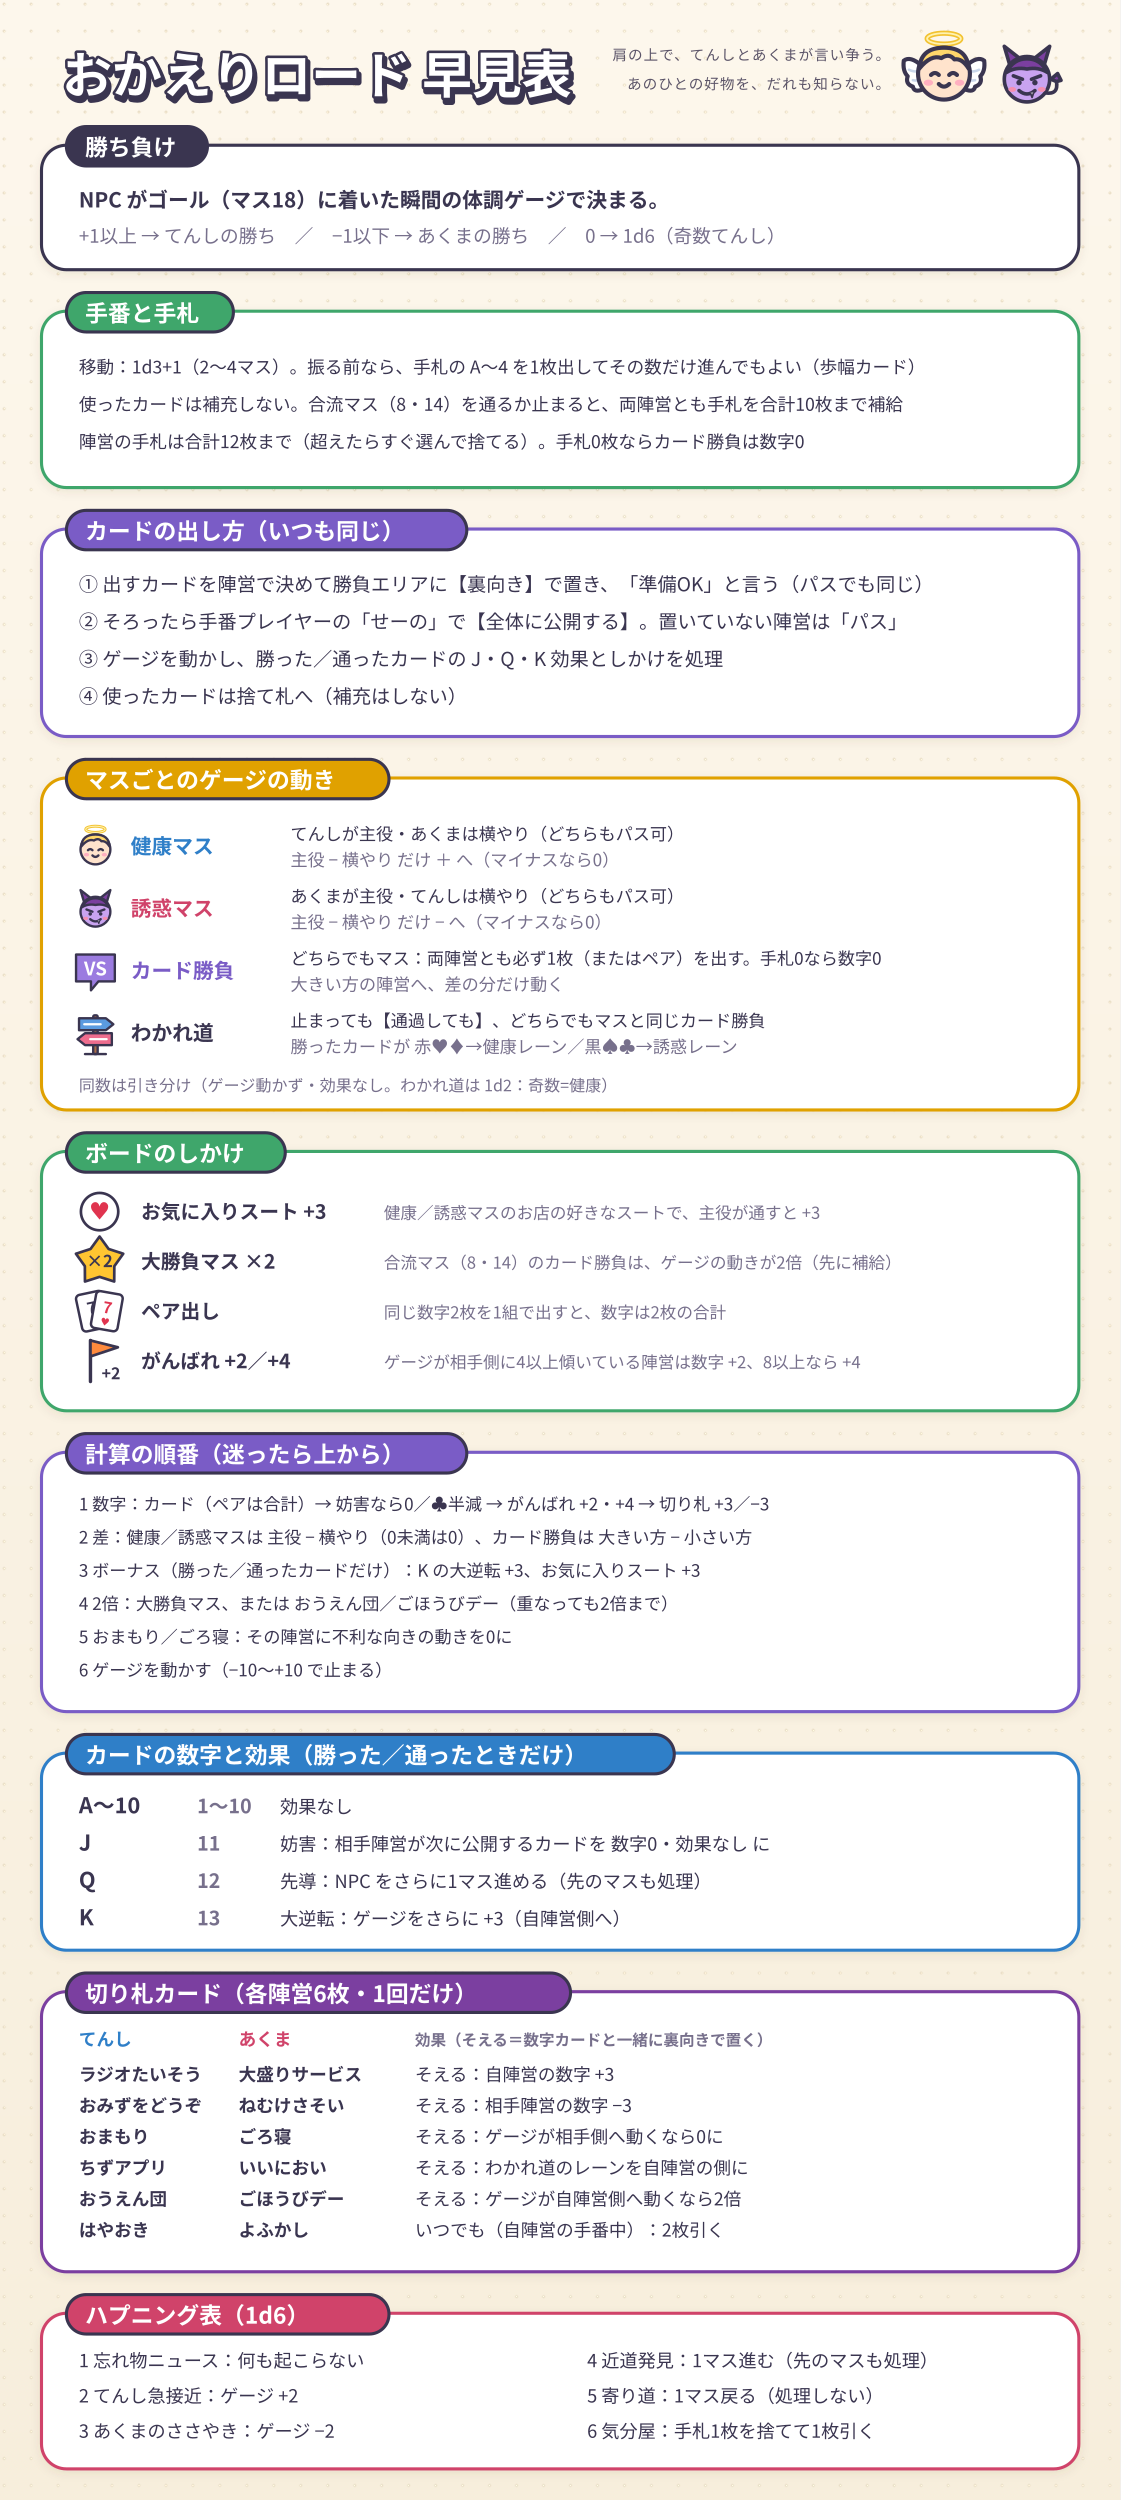
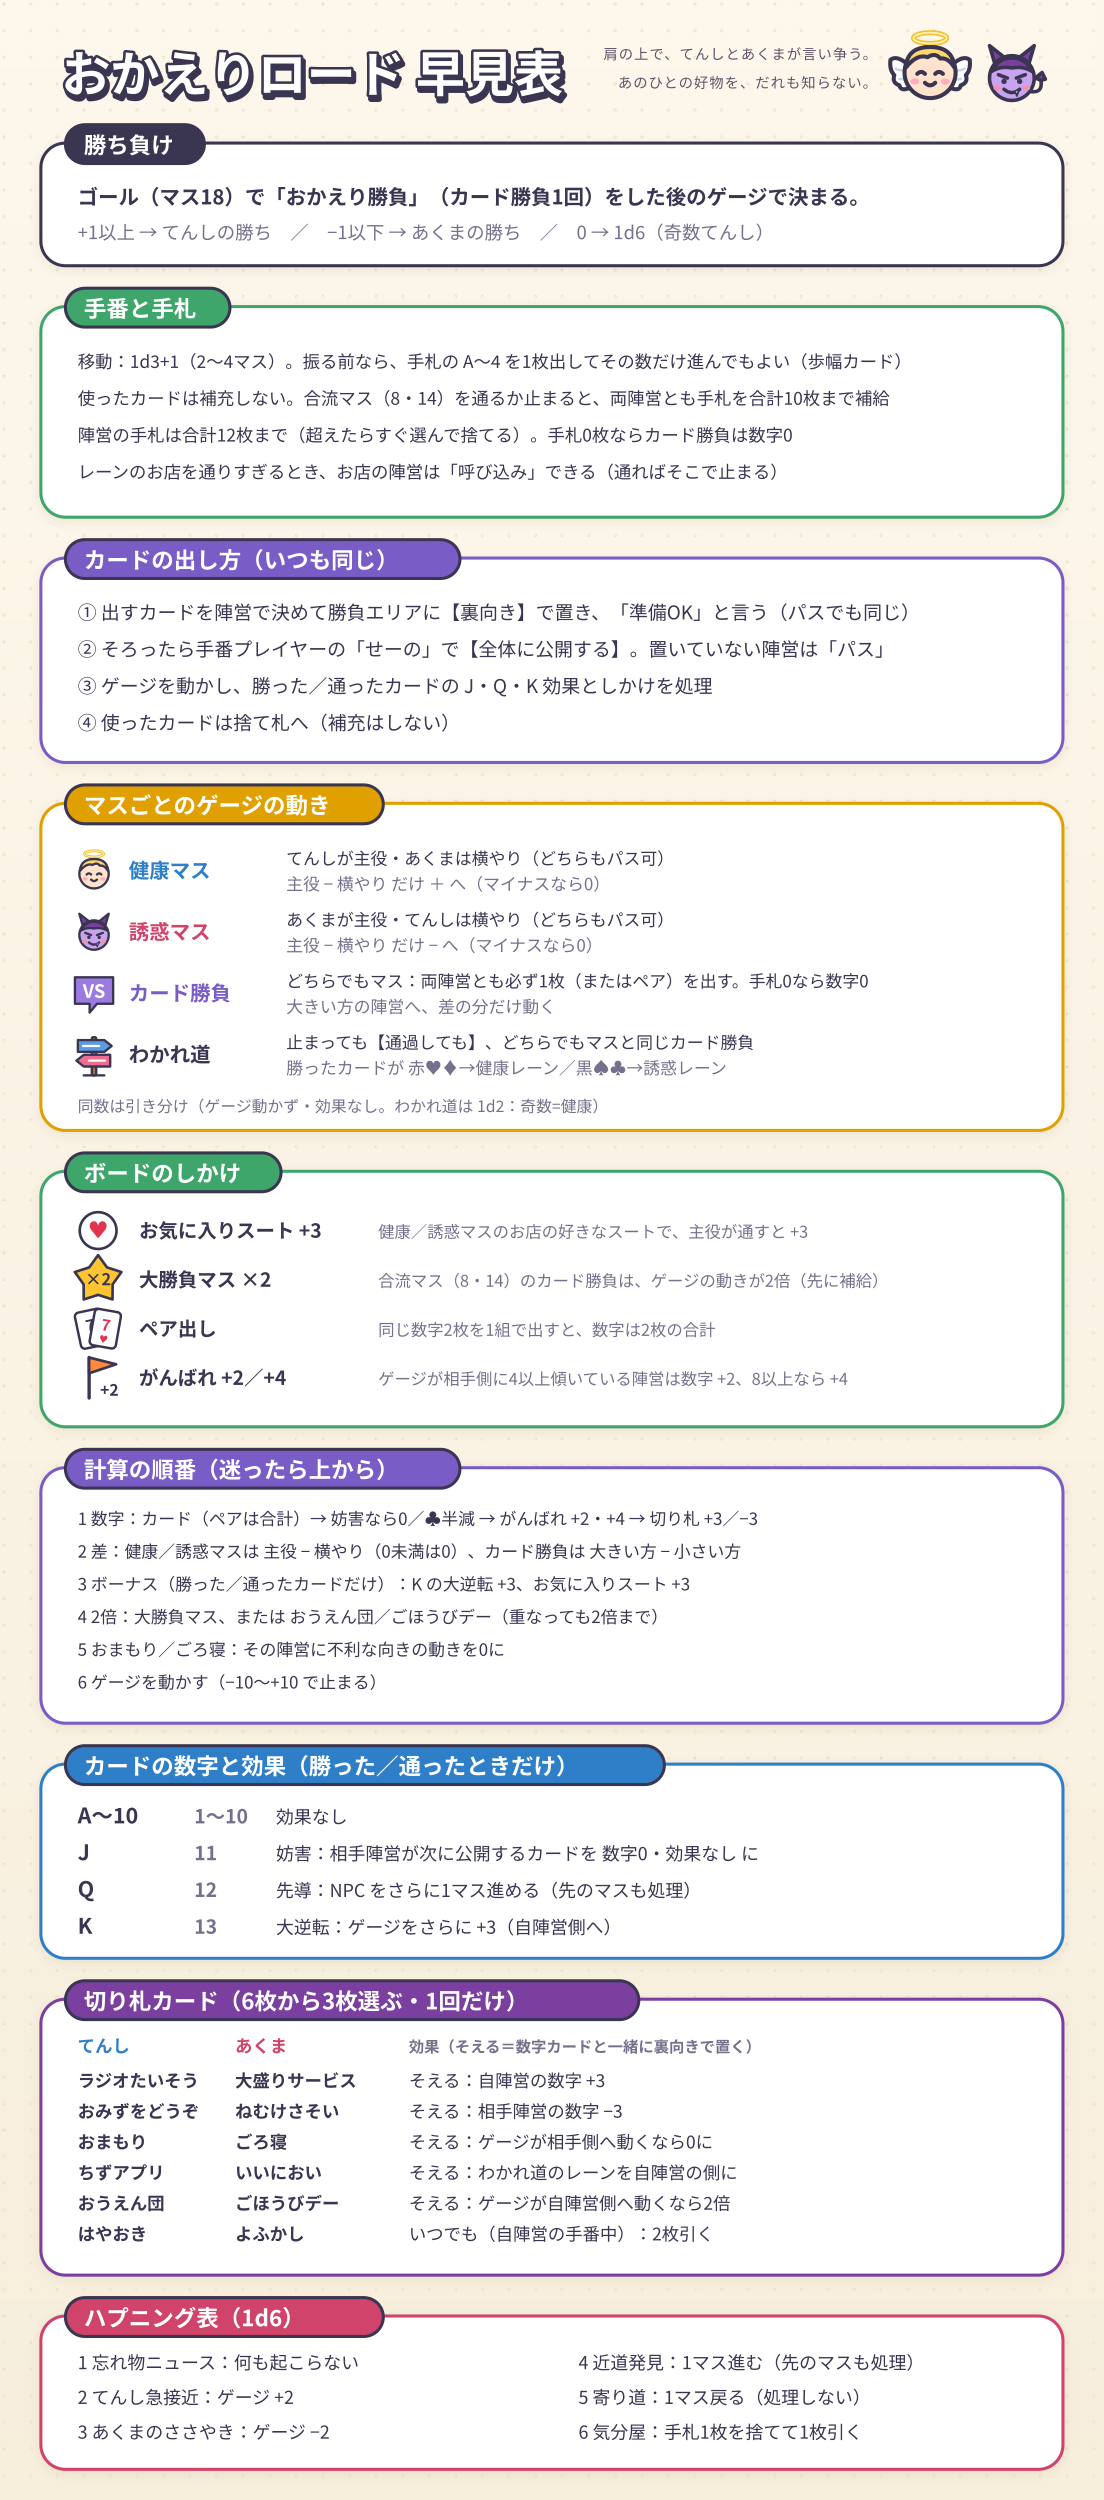
- <svg xmlns="http://www.w3.org/2000/svg" width="1080" height="2410" viewBox="0 0 1080 2410" font-family="'Noto Sans CJK JP','Hiragino Sans','Yu Gothic','Meiryo',sans-serif">
+ <svg xmlns="http://www.w3.org/2000/svg" width="1080" height="2446" viewBox="0 0 1080 2446" font-family="'Noto Sans CJK JP','Hiragino Sans','Yu Gothic','Meiryo',sans-serif">
  <defs>
    <filter id="shadow" x="-20%" y="-20%" width="140%" height="150%">
      <feDropShadow dx="0" dy="5" stdDeviation="3" flood-color="#5A4A2A" flood-opacity="0.22" />
    </filter>
    <filter id="soft" x="-20%" y="-20%" width="140%" height="140%">
      <feDropShadow dx="0" dy="3" stdDeviation="5" flood-color="#5A4A2A" flood-opacity="0.12" />
    </filter>
    <pattern id="dots" width="26" height="26" patternUnits="userSpaceOnUse">
      <circle cx="4" cy="4" r="1.5" fill="#EADFC8" />
    </pattern>
    <pattern id="stripeA" width="12" height="12" patternUnits="userSpaceOnUse" patternTransform="rotate(45)">
      <rect width="6" height="12" fill="#FFFFFF" opacity="0.35" />
    </pattern>
    <pattern id="cardback" width="14" height="14" patternUnits="userSpaceOnUse" patternTransform="rotate(45)">
      <rect width="14" height="14" fill="#EFE7F8" />
      <rect width="7" height="7" fill="#E3D8F2" />
    </pattern>
    <linearGradient id="sky" x1="0" y1="0" x2="0" y2="1">
      <stop offset="0" stop-color="#FDF7EC" />
      <stop offset="1" stop-color="#F7EEDC" />
    </linearGradient>
  </defs>
-   <rect width="1080" height="2410" fill="url(#sky)" />
-   <rect width="1080" height="2410" fill="url(#dots)" />
+   <rect width="1080" height="2446" fill="url(#sky)" />
+   <rect width="1080" height="2446" fill="url(#dots)" />
  <text x="62" y="94" font-size="48" font-weight="900" text-anchor="start" fill="#3A3550" stroke="#3A3550" stroke-width="6" stroke-linejoin="round" paint-order="stroke">おかえりロード 早見表</text>
  <text x="60" y="90" font-size="48" font-weight="900" text-anchor="start" fill="#FFFFFF" stroke="#3A3550" stroke-width="5" stroke-linejoin="round" paint-order="stroke">おかえりロード 早見表</text>
  <g transform="translate(870.0,26.0) scale(1.25)">
    <path d="M15 30 Q6 22 1 26 Q0 34 4 38 Q2 44 8 46 Q9 51 16 48 Z" fill="#FFFFFF" stroke="#3A3550" stroke-width="3.2" stroke-linejoin="round" stroke-linecap="round" />
    <path d="M5 33 Q9 35 13 34 M8 41 Q12 42 15 40" fill="none" stroke="#C9D6EA" stroke-width="2" stroke-linecap="round" />
    <path d="M49 30 Q58 22 63 26 Q64 34 60 38 Q62 44 56 46 Q55 51 48 48 Z" fill="#FFFFFF" stroke="#3A3550" stroke-width="3.2" stroke-linejoin="round" stroke-linecap="round" />
    <path d="M59 33 Q55 35 51 34 M56 41 Q52 42 49 40" fill="none" stroke="#C9D6EA" stroke-width="2" stroke-linecap="round" />
    <ellipse cx="32" cy="9" rx="13" ry="4.2" fill="none" stroke="#F2C230" stroke-width="4" />
    <ellipse cx="32" cy="9" rx="13" ry="4.2" fill="none" stroke="#FFF2B0" stroke-width="1.4" />
    <circle cx="32" cy="36" r="20" fill="#FFE3CC" stroke="#3A3550" stroke-width="3.2" stroke-linejoin="round" stroke-linecap="round" />
    <path d="M13 32 Q14 16 32 16 Q50 16 51 32 Q46 24 40 25 Q36 20 30 24 Q22 21 13 32 Z" fill="#FFD66B" stroke="#3A3550" stroke-width="3.2" stroke-linejoin="round" stroke-linecap="round" />
    <path d="M22 37 Q25 34 28 37 M36 37 Q39 34 42 37" fill="none" stroke="#3A3550" stroke-width="3.2" stroke-linejoin="round" stroke-linecap="round" />
    <ellipse cx="20" cy="43" rx="3.6" ry="2.4" fill="#FFAFC0" />
    <ellipse cx="44" cy="43" rx="3.6" ry="2.4" fill="#FFAFC0" />
    <path d="M28 44 Q32 48 36 44" fill="none" stroke="#3A3550" stroke-width="3.2" stroke-linejoin="round" stroke-linecap="round" />
  </g>
  <g transform="translate(955.0,37.0) scale(1.0938)">
    <path d="M48 48 Q60 50 58 38" fill="none" stroke="#3A3550" stroke-width="3.2" stroke-linejoin="round" stroke-linecap="round" />
    <path d="M58 38 L53 36 L59 31 L62 37 Z" fill="#7B3FA0" stroke="#3A3550" stroke-width="3.2" stroke-linejoin="round" stroke-linecap="round" />
    <path d="M17 24 L12 7 L26 18 Z" fill="#7B3FA0" stroke="#3A3550" stroke-width="3.2" stroke-linejoin="round" stroke-linecap="round" />
    <path d="M47 24 L52 7 L38 18 Z" fill="#7B3FA0" stroke="#3A3550" stroke-width="3.2" stroke-linejoin="round" stroke-linecap="round" />
    <circle cx="32" cy="36" r="20" fill="#C9A3F0" stroke="#3A3550" stroke-width="3.2" stroke-linejoin="round" stroke-linecap="round" />
    <path d="M14 30 Q20 18 32 18 Q44 18 50 30 Q42 25 32 27 Q22 25 14 30 Z" fill="#7B3FA0" stroke="#3A3550" stroke-width="3.2" stroke-linejoin="round" stroke-linecap="round" />
    <path d="M20 33 L28 36 M44 33 L36 36" stroke="#3A3550" stroke-width="3.2" stroke-linejoin="round" stroke-linecap="round" fill="none" />
    <circle cx="25" cy="39" r="2.4" fill="#3A3550" />
    <circle cx="39" cy="39" r="2.4" fill="#3A3550" />
    <ellipse cx="19" cy="45" rx="3.4" ry="2.2" fill="#F48FB1" />
    <ellipse cx="45" cy="45" rx="3.4" ry="2.2" fill="#F48FB1" />
    <path d="M25 46 Q32 52 39 46" fill="none" stroke="#3A3550" stroke-width="3.2" stroke-linejoin="round" stroke-linecap="round" />
    <path d="M35 48 L36.5 52 L38 47.5" fill="#FFFFFF" stroke="#3A3550" stroke-width="1.6" stroke-linejoin="round" />
  </g>
  <text x="858.0" y="58.0" font-size="14" font-weight="500" fill="#5B5468" text-anchor="end" letter-spacing="1">肩の上で、てんしとあくまが言い争う。</text>
  <text x="858.0" y="86.0" font-size="14" font-weight="500" fill="#5B5468" text-anchor="end" letter-spacing="1">あのひとの好物を、だれも知らない。</text>
  <g filter="url(#soft)">
    <rect x="40" y="140" width="1000" height="120" rx="24" fill="#FFFFFF" />
  </g>
  <rect x="40" y="140" width="1000" height="120" rx="24" fill="none" stroke="#3A3550" stroke-width="3" />
  <rect x="64" y="122" width="136" height="38" rx="19" fill="#3A3550" stroke="#3A3550" stroke-width="3" />
  <text x="82.0" y="150.0" font-size="22" font-weight="900" fill="#FFFFFF" text-anchor="start">勝ち負け</text>
-   <text x="76.0" y="200.0" font-size="20" font-weight="bold" fill="#3A3550" text-anchor="start">NPC がゴール（マス18）に着いた瞬間の体調ゲージで決まる。</text>
+   <text x="76.0" y="200.0" font-size="20" font-weight="bold" fill="#3A3550" text-anchor="start">ゴール（マス18）で「おかえり勝負」（カード勝負1回）をした後のゲージで決まる。</text>
  <text x="76.0" y="234.0" font-size="18" font-weight="normal" fill="#77708C" text-anchor="start">+1以上 → てんしの勝ち　／　−1以下 → あくまの勝ち　／　0 → 1d6（奇数てんし）</text>
  <g filter="url(#soft)">
-     <rect x="40" y="300" width="1000" height="170" rx="24" fill="#FFFFFF" />
-   </g>
-   <rect x="40" y="300" width="1000" height="170" rx="24" fill="none" stroke="#3FA66B" stroke-width="3" />
+     <rect x="40" y="300" width="1000" height="206" rx="24" fill="#FFFFFF" />
+   </g>
+   <rect x="40" y="300" width="1000" height="206" rx="24" fill="none" stroke="#3FA66B" stroke-width="3" />
  <rect x="64" y="282" width="161" height="38" rx="19" fill="#3FA66B" stroke="#3A3550" stroke-width="3" />
  <text x="82.0" y="310.0" font-size="22" font-weight="900" fill="#FFFFFF" text-anchor="start">手番と手札</text>
  <text x="76.0" y="360.0" font-size="17" font-weight="normal" fill="#3A3550" text-anchor="start">移動：1d3+1（2〜4マス）。振る前なら、手札の A〜4 を1枚出してその数だけ進んでもよい（歩幅カード）</text>
  <text x="76.0" y="396.0" font-size="17" font-weight="normal" fill="#3A3550" text-anchor="start">使ったカードは補充しない。合流マス（8・14）を通るか止まると、両陣営とも手札を合計10枚まで補給</text>
  <text x="76.0" y="432.0" font-size="17" font-weight="normal" fill="#3A3550" text-anchor="start">陣営の手札は合計12枚まで（超えたらすぐ選んで捨てる）。手札0枚ならカード勝負は数字0</text>
-   <g filter="url(#soft)">
-     <rect x="40" y="510" width="1000" height="200" rx="24" fill="#FFFFFF" />
-   </g>
-   <rect x="40" y="510" width="1000" height="200" rx="24" fill="none" stroke="#7A5CC6" stroke-width="3" />
-   <rect x="64" y="492" width="386" height="38" rx="19" fill="#7A5CC6" stroke="#3A3550" stroke-width="3" />
-   <text x="82.0" y="520.0" font-size="22" font-weight="900" fill="#FFFFFF" text-anchor="start">カードの出し方（いつも同じ）</text>
-   <text x="76.0" y="570.0" font-size="18.5" font-weight="normal" fill="#3A3550" text-anchor="start">① 出すカードを陣営で決めて勝負エリアに【裏向き】で置き、「準備OK」と言う（パスでも同じ）</text>
-   <text x="76.0" y="606.0" font-size="18.5" font-weight="normal" fill="#3A3550" text-anchor="start">② そろったら手番プレイヤーの「せーの」で【全体に公開する】。置いていない陣営は「パス」</text>
-   <text x="76.0" y="642.0" font-size="18.5" font-weight="normal" fill="#3A3550" text-anchor="start">③ ゲージを動かし、勝った／通ったカードの J・Q・K 効果としかけを処理</text>
-   <text x="76.0" y="678.0" font-size="18.5" font-weight="normal" fill="#3A3550" text-anchor="start">④ 使ったカードは捨て札へ（補充はしない）</text>
-   <g filter="url(#soft)">
-     <rect x="40" y="750" width="1000" height="320" rx="24" fill="#FFFFFF" />
-   </g>
-   <rect x="40" y="750" width="1000" height="320" rx="24" fill="none" stroke="#E0A100" stroke-width="3" />
-   <rect x="64" y="732" width="311" height="38" rx="19" fill="#E0A100" stroke="#3A3550" stroke-width="3" />
-   <text x="82.0" y="760.0" font-size="22" font-weight="900" fill="#FFFFFF" text-anchor="start">マスごとのゲージの動き</text>
-   <g transform="translate(69.0,793.0) scale(0.7188)">
+   <text x="76.0" y="468.0" font-size="17" font-weight="normal" fill="#3A3550" text-anchor="start">レーンのお店を通りすぎるとき、お店の陣営は「呼び込み」できる（通ればそこで止まる）</text>
+   <g filter="url(#soft)">
+     <rect x="40" y="546" width="1000" height="200" rx="24" fill="#FFFFFF" />
+   </g>
+   <rect x="40" y="546" width="1000" height="200" rx="24" fill="none" stroke="#7A5CC6" stroke-width="3" />
+   <rect x="64" y="528" width="386" height="38" rx="19" fill="#7A5CC6" stroke="#3A3550" stroke-width="3" />
+   <text x="82.0" y="556.0" font-size="22" font-weight="900" fill="#FFFFFF" text-anchor="start">カードの出し方（いつも同じ）</text>
+   <text x="76.0" y="606.0" font-size="18.5" font-weight="normal" fill="#3A3550" text-anchor="start">① 出すカードを陣営で決めて勝負エリアに【裏向き】で置き、「準備OK」と言う（パスでも同じ）</text>
+   <text x="76.0" y="642.0" font-size="18.5" font-weight="normal" fill="#3A3550" text-anchor="start">② そろったら手番プレイヤーの「せーの」で【全体に公開する】。置いていない陣営は「パス」</text>
+   <text x="76.0" y="678.0" font-size="18.5" font-weight="normal" fill="#3A3550" text-anchor="start">③ ゲージを動かし、勝った／通ったカードの J・Q・K 効果としかけを処理</text>
+   <text x="76.0" y="714.0" font-size="18.5" font-weight="normal" fill="#3A3550" text-anchor="start">④ 使ったカードは捨て札へ（補充はしない）</text>
+   <g filter="url(#soft)">
+     <rect x="40" y="786" width="1000" height="320" rx="24" fill="#FFFFFF" />
+   </g>
+   <rect x="40" y="786" width="1000" height="320" rx="24" fill="none" stroke="#E0A100" stroke-width="3" />
+   <rect x="64" y="768" width="311" height="38" rx="19" fill="#E0A100" stroke="#3A3550" stroke-width="3" />
+   <text x="82.0" y="796.0" font-size="22" font-weight="900" fill="#FFFFFF" text-anchor="start">マスごとのゲージの動き</text>
+   <g transform="translate(69.0,829.0) scale(0.7188)">
    <ellipse cx="32" cy="9" rx="13" ry="4.2" fill="none" stroke="#F2C230" stroke-width="4" />
    <ellipse cx="32" cy="9" rx="13" ry="4.2" fill="none" stroke="#FFF2B0" stroke-width="1.4" />
    <circle cx="32" cy="36" r="20" fill="#FFE3CC" stroke="#3A3550" stroke-width="3.2" stroke-linejoin="round" stroke-linecap="round" />
    <path d="M13 32 Q14 16 32 16 Q50 16 51 32 Q46 24 40 25 Q36 20 30 24 Q22 21 13 32 Z" fill="#FFD66B" stroke="#3A3550" stroke-width="3.2" stroke-linejoin="round" stroke-linecap="round" />
    <path d="M22 37 Q25 34 28 37 M36 37 Q39 34 42 37" fill="none" stroke="#3A3550" stroke-width="3.2" stroke-linejoin="round" stroke-linecap="round" />
    <ellipse cx="20" cy="43" rx="3.6" ry="2.4" fill="#FFAFC0" />
    <ellipse cx="44" cy="43" rx="3.6" ry="2.4" fill="#FFAFC0" />
    <path d="M28 44 Q32 48 36 44" fill="none" stroke="#3A3550" stroke-width="3.2" stroke-linejoin="round" stroke-linecap="round" />
  </g>
-   <text x="126.0" y="823.0" font-size="20" font-weight="900" fill="#2F7FC8" text-anchor="start">健康マス</text>
-   <text x="280.0" y="810.0" font-size="16.5" font-weight="normal" fill="#3A3550" text-anchor="start">てんしが主役・あくまは横やり（どちらもパス可）</text>
-   <text x="280.0" y="835.0" font-size="16.5" font-weight="normal" fill="#77708C" text-anchor="start">主役 − 横やり だけ ＋ へ（マイナスなら0）</text>
-   <g transform="translate(69.0,853.0) scale(0.7188)">
+   <text x="126.0" y="859.0" font-size="20" font-weight="900" fill="#2F7FC8" text-anchor="start">健康マス</text>
+   <text x="280.0" y="846.0" font-size="16.5" font-weight="normal" fill="#3A3550" text-anchor="start">てんしが主役・あくまは横やり（どちらもパス可）</text>
+   <text x="280.0" y="871.0" font-size="16.5" font-weight="normal" fill="#77708C" text-anchor="start">主役 − 横やり だけ ＋ へ（マイナスなら0）</text>
+   <g transform="translate(69.0,889.0) scale(0.7188)">
    <path d="M17 24 L12 7 L26 18 Z" fill="#7B3FA0" stroke="#3A3550" stroke-width="3.2" stroke-linejoin="round" stroke-linecap="round" />
    <path d="M47 24 L52 7 L38 18 Z" fill="#7B3FA0" stroke="#3A3550" stroke-width="3.2" stroke-linejoin="round" stroke-linecap="round" />
    <circle cx="32" cy="36" r="20" fill="#C9A3F0" stroke="#3A3550" stroke-width="3.2" stroke-linejoin="round" stroke-linecap="round" />
    <path d="M14 30 Q20 18 32 18 Q44 18 50 30 Q42 25 32 27 Q22 25 14 30 Z" fill="#7B3FA0" stroke="#3A3550" stroke-width="3.2" stroke-linejoin="round" stroke-linecap="round" />
    <path d="M20 33 L28 36 M44 33 L36 36" stroke="#3A3550" stroke-width="3.2" stroke-linejoin="round" stroke-linecap="round" fill="none" />
    <circle cx="25" cy="39" r="2.4" fill="#3A3550" />
    <circle cx="39" cy="39" r="2.4" fill="#3A3550" />
    <ellipse cx="19" cy="45" rx="3.4" ry="2.2" fill="#F48FB1" />
    <ellipse cx="45" cy="45" rx="3.4" ry="2.2" fill="#F48FB1" />
    <path d="M25 46 Q32 52 39 46" fill="none" stroke="#3A3550" stroke-width="3.2" stroke-linejoin="round" stroke-linecap="round" />
    <path d="M35 48 L36.5 52 L38 47.5" fill="#FFFFFF" stroke="#3A3550" stroke-width="1.6" stroke-linejoin="round" />
  </g>
-   <text x="126.0" y="883.0" font-size="20" font-weight="900" fill="#D0436A" text-anchor="start">誘惑マス</text>
-   <text x="280.0" y="870.0" font-size="16.5" font-weight="normal" fill="#3A3550" text-anchor="start">あくまが主役・てんしは横やり（どちらもパス可）</text>
-   <text x="280.0" y="895.0" font-size="16.5" font-weight="normal" fill="#77708C" text-anchor="start">主役 − 横やり だけ − へ（マイナスなら0）</text>
-   <g transform="translate(69.0,913.0) scale(0.7188)">
+   <text x="126.0" y="919.0" font-size="20" font-weight="900" fill="#D0436A" text-anchor="start">誘惑マス</text>
+   <text x="280.0" y="906.0" font-size="16.5" font-weight="normal" fill="#3A3550" text-anchor="start">あくまが主役・てんしは横やり（どちらもパス可）</text>
+   <text x="280.0" y="931.0" font-size="16.5" font-weight="normal" fill="#77708C" text-anchor="start">主役 − 横やり だけ − へ（マイナスなら0）</text>
+   <g transform="translate(69.0,949.0) scale(0.7188)">
    <path d="M6 10 L58 10 L58 46 L36 46 L26 58 L26 46 L6 46 Z" fill="#9B7BE0" stroke="#3A3550" stroke-width="3.2" stroke-linejoin="round" stroke-linecap="round" />
    <text x="32" y="38" text-anchor="middle" font-size="25" font-weight="900" fill="#FFFFFF" font-family="'Noto Sans CJK JP',sans-serif">VS</text>
  </g>
-   <text x="126.0" y="943.0" font-size="20" font-weight="900" fill="#7A5CC6" text-anchor="start">カード勝負</text>
-   <text x="280.0" y="930.0" font-size="16.5" font-weight="normal" fill="#3A3550" text-anchor="start">どちらでもマス：両陣営とも必ず1枚（またはペア）を出す。手札0なら数字0</text>
-   <text x="280.0" y="955.0" font-size="16.5" font-weight="normal" fill="#77708C" text-anchor="start">大きい方の陣営へ、差の分だけ動く</text>
-   <g transform="translate(69.0,973.0) scale(0.7188)">
+   <text x="126.0" y="979.0" font-size="20" font-weight="900" fill="#7A5CC6" text-anchor="start">カード勝負</text>
+   <text x="280.0" y="966.0" font-size="16.5" font-weight="normal" fill="#3A3550" text-anchor="start">どちらでもマス：両陣営とも必ず1枚（またはペア）を出す。手札0なら数字0</text>
+   <text x="280.0" y="991.0" font-size="16.5" font-weight="normal" fill="#77708C" text-anchor="start">大きい方の陣営へ、差の分だけ動く</text>
+   <g transform="translate(69.0,1009.0) scale(0.7188)">
    <rect x="29" y="8" width="6" height="52" rx="2" fill="#A86E4A" stroke="#3A3550" stroke-width="3.2" stroke-linejoin="round" stroke-linecap="round" />
    <path d="M10 12 L46 12 L56 20 L46 28 L10 28 Z" fill="#5B9BE0" stroke="#3A3550" stroke-width="3.2" stroke-linejoin="round" stroke-linecap="round" />
    <path d="M54 32 L18 32 L8 40 L18 48 L54 48 Z" fill="#EE6D8E" stroke="#3A3550" stroke-width="3.2" stroke-linejoin="round" stroke-linecap="round" />
    <path d="M17 20 L39 20" stroke="#FFFFFF" stroke-width="3" stroke-linecap="round" />
    <path d="M25 40 L47 40" stroke="#FFFFFF" stroke-width="3" stroke-linecap="round" />
    <path d="M18 60 L46 60" stroke="#3A3550" stroke-width="3.2" stroke-linejoin="round" stroke-linecap="round" />
  </g>
-   <text x="126.0" y="1003.0" font-size="20" font-weight="900" fill="#3A3550" text-anchor="start">わかれ道</text>
-   <text x="280.0" y="990.0" font-size="16.5" font-weight="normal" fill="#3A3550" text-anchor="start">止まっても【通過しても】、どちらでもマスと同じカード勝負</text>
-   <text x="280.0" y="1015.0" font-size="16.5" font-weight="normal" fill="#77708C" text-anchor="start">勝ったカードが 赤♥♦→健康レーン／黒♠♣→誘惑レーン</text>
-   <text x="76.0" y="1052.0" font-size="15.5" font-weight="normal" fill="#77708C" text-anchor="start">同数は引き分け（ゲージ動かず・効果なし。わかれ道は 1d2：奇数=健康）</text>
-   <g filter="url(#soft)">
-     <rect x="40" y="1110" width="1000" height="250" rx="24" fill="#FFFFFF" />
-   </g>
-   <rect x="40" y="1110" width="1000" height="250" rx="24" fill="none" stroke="#3FA66B" stroke-width="3" />
-   <rect x="64" y="1092" width="211" height="38" rx="19" fill="#3FA66B" stroke="#3A3550" stroke-width="3" />
-   <text x="82.0" y="1120.0" font-size="22" font-weight="900" fill="#FFFFFF" text-anchor="start">ボードのしかけ</text>
-   <circle cx="96" cy="1168" r="18" fill="#FFFFFF" stroke="#3A3550" stroke-width="2.6" />
-   <text x="96" y="1175.6" text-anchor="middle" font-size="23" font-weight="bold" fill="#E0344F" font-family="'DejaVu Sans',sans-serif">♥</text>
-   <text x="136.0" y="1175.0" font-size="19" font-weight="900" fill="#3A3550" text-anchor="start">お気に入りスート +3</text>
-   <text x="370.0" y="1175.0" font-size="16" font-weight="normal" fill="#77708C" text-anchor="start">健康／誘惑マスのお店の好きなスートで、主役が通すと +3</text>
-   <polygon points="96.0,1192.0 104.7,1204.0 118.8,1208.6 110.2,1220.6 110.1,1235.4 96.0,1230.9 81.9,1235.4 81.8,1220.6 73.2,1208.6 87.3,1204.0" fill="#FFC531" stroke="#3A3550" stroke-width="2.6" stroke-linejoin="round" />
-   <text x="96" y="1221.5" text-anchor="middle" font-size="16" font-weight="900" fill="#3A3550">×2</text>
-   <text x="136.0" y="1223.0" font-size="19" font-weight="900" fill="#3A3550" text-anchor="start">大勝負マス ×2</text>
-   <text x="370.0" y="1223.0" font-size="16" font-weight="normal" fill="#77708C" text-anchor="start">合流マス（8・14）のカード勝負は、ゲージの動きが2倍（先に補給）</text>
-   <g transform="translate(89.0,1264.0) rotate(-12) scale(1.0)">
+   <text x="126.0" y="1039.0" font-size="20" font-weight="900" fill="#3A3550" text-anchor="start">わかれ道</text>
+   <text x="280.0" y="1026.0" font-size="16.5" font-weight="normal" fill="#3A3550" text-anchor="start">止まっても【通過しても】、どちらでもマスと同じカード勝負</text>
+   <text x="280.0" y="1051.0" font-size="16.5" font-weight="normal" fill="#77708C" text-anchor="start">勝ったカードが 赤♥♦→健康レーン／黒♠♣→誘惑レーン</text>
+   <text x="76.0" y="1088.0" font-size="15.5" font-weight="normal" fill="#77708C" text-anchor="start">同数は引き分け（ゲージ動かず・効果なし。わかれ道は 1d2：奇数=健康）</text>
+   <g filter="url(#soft)">
+     <rect x="40" y="1146" width="1000" height="250" rx="24" fill="#FFFFFF" />
+   </g>
+   <rect x="40" y="1146" width="1000" height="250" rx="24" fill="none" stroke="#3FA66B" stroke-width="3" />
+   <rect x="64" y="1128" width="211" height="38" rx="19" fill="#3FA66B" stroke="#3A3550" stroke-width="3" />
+   <text x="82.0" y="1156.0" font-size="22" font-weight="900" fill="#FFFFFF" text-anchor="start">ボードのしかけ</text>
+   <circle cx="96" cy="1204" r="18" fill="#FFFFFF" stroke="#3A3550" stroke-width="2.6" />
+   <text x="96" y="1211.6" text-anchor="middle" font-size="23" font-weight="bold" fill="#E0344F" font-family="'DejaVu Sans',sans-serif">♥</text>
+   <text x="136.0" y="1211.0" font-size="19" font-weight="900" fill="#3A3550" text-anchor="start">お気に入りスート +3</text>
+   <text x="370.0" y="1211.0" font-size="16" font-weight="normal" fill="#77708C" text-anchor="start">健康／誘惑マスのお店の好きなスートで、主役が通すと +3</text>
+   <polygon points="96.0,1228.0 104.7,1240.0 118.8,1244.6 110.2,1256.6 110.1,1271.4 96.0,1266.9 81.9,1271.4 81.8,1256.6 73.2,1244.6 87.3,1240.0" fill="#FFC531" stroke="#3A3550" stroke-width="2.6" stroke-linejoin="round" />
+   <text x="96" y="1257.5" text-anchor="middle" font-size="16" font-weight="900" fill="#3A3550">×2</text>
+   <text x="136.0" y="1259.0" font-size="19" font-weight="900" fill="#3A3550" text-anchor="start">大勝負マス ×2</text>
+   <text x="370.0" y="1259.0" font-size="16" font-weight="normal" fill="#77708C" text-anchor="start">合流マス（8・14）のカード勝負は、ゲージの動きが2倍（先に補給）</text>
+   <g transform="translate(89.0,1300.0) rotate(-12) scale(1.0)">
    <rect x="-13" y="-18" width="26" height="36" rx="4" fill="#FFFFFF" stroke="#3A3550" stroke-width="2.4" />
    <text x="0" y="2" text-anchor="middle" font-size="15" font-weight="900" fill="#3A3550">7</text>
    <text x="0" y="14" text-anchor="middle" font-size="10" fill="#3A3550" font-family="'DejaVu Sans'">♠</text>
  </g>
-   <g transform="translate(103.0,1264.0) rotate(10) scale(1.0)">
+   <g transform="translate(103.0,1300.0) rotate(10) scale(1.0)">
    <rect x="-13" y="-18" width="26" height="36" rx="4" fill="#FFFFFF" stroke="#3A3550" stroke-width="2.4" />
    <text x="0" y="2" text-anchor="middle" font-size="15" font-weight="900" fill="#E0344F">7</text>
    <text x="0" y="14" text-anchor="middle" font-size="10" fill="#E0344F" font-family="'DejaVu Sans'">♥</text>
  </g>
-   <text x="136.0" y="1271.0" font-size="19" font-weight="900" fill="#3A3550" text-anchor="start">ペア出し</text>
-   <text x="370.0" y="1271.0" font-size="16" font-weight="normal" fill="#77708C" text-anchor="start">同じ数字2枚を1組で出すと、数字は2枚の合計</text>
-   <g transform="translate(96,1312) scale(1.1)">
+   <text x="136.0" y="1307.0" font-size="19" font-weight="900" fill="#3A3550" text-anchor="start">ペア出し</text>
+   <text x="370.0" y="1307.0" font-size="16" font-weight="normal" fill="#77708C" text-anchor="start">同じ数字2枚を1組で出すと、数字は2枚の合計</text>
+   <g transform="translate(96,1348) scale(1.1)">
    <path d="M-8,18 L-8,-18" stroke="#3A3550" stroke-width="3" stroke-linecap="round" />
    <path d="M-8,-18 L16,-12 L-8,-4 Z" fill="#FF8A3D" stroke="#3A3550" stroke-width="2.4" stroke-linejoin="round" />
    <text x="10" y="16" text-anchor="middle" font-size="14" font-weight="900" fill="#3A3550">+2</text>
  </g>
-   <text x="136.0" y="1319.0" font-size="19" font-weight="900" fill="#3A3550" text-anchor="start">がんばれ +2／+4</text>
-   <text x="370.0" y="1319.0" font-size="16" font-weight="normal" fill="#77708C" text-anchor="start">ゲージが相手側に4以上傾いている陣営は数字 +2、8以上なら +4</text>
-   <g filter="url(#soft)">
-     <rect x="40" y="1400" width="1000" height="250" rx="24" fill="#FFFFFF" />
-   </g>
-   <rect x="40" y="1400" width="1000" height="250" rx="24" fill="none" stroke="#7A5CC6" stroke-width="3" />
-   <rect x="64" y="1382" width="386" height="38" rx="19" fill="#7A5CC6" stroke="#3A3550" stroke-width="3" />
-   <text x="82.0" y="1410.0" font-size="22" font-weight="900" fill="#FFFFFF" text-anchor="start">計算の順番（迷ったら上から）</text>
-   <text x="76.0" y="1456.0" font-size="16.5" font-weight="normal" fill="#3A3550" text-anchor="start">1 数字：カード（ペアは合計）→ 妨害なら0／♣半減 → がんばれ +2・+4 → 切り札 +3／−3</text>
-   <text x="76.0" y="1488.0" font-size="16.5" font-weight="normal" fill="#3A3550" text-anchor="start">2 差：健康／誘惑マスは 主役 − 横やり（0未満は0）、カード勝負は 大きい方 − 小さい方</text>
-   <text x="76.0" y="1520.0" font-size="16.5" font-weight="normal" fill="#3A3550" text-anchor="start">3 ボーナス（勝った／通ったカードだけ）：K の大逆転 +3、お気に入りスート +3</text>
-   <text x="76.0" y="1552.0" font-size="16.5" font-weight="normal" fill="#3A3550" text-anchor="start">4 2倍：大勝負マス、または おうえん団／ごほうびデー（重なっても2倍まで）</text>
-   <text x="76.0" y="1584.0" font-size="16.5" font-weight="normal" fill="#3A3550" text-anchor="start">5 おまもり／ごろ寝：その陣営に不利な向きの動きを0に</text>
-   <text x="76.0" y="1616.0" font-size="16.5" font-weight="normal" fill="#3A3550" text-anchor="start">6 ゲージを動かす（−10〜+10 で止まる）</text>
-   <g filter="url(#soft)">
-     <rect x="40" y="1690" width="1000" height="190" rx="24" fill="#FFFFFF" />
-   </g>
-   <rect x="40" y="1690" width="1000" height="190" rx="24" fill="none" stroke="#2F7FC8" stroke-width="3" />
-   <rect x="64" y="1672" width="586" height="38" rx="19" fill="#2F7FC8" stroke="#3A3550" stroke-width="3" />
-   <text x="82.0" y="1700.0" font-size="22" font-weight="900" fill="#FFFFFF" text-anchor="start">カードの数字と効果（勝った／通ったときだけ）</text>
-   <text x="76.0" y="1748.0" font-size="21" font-weight="900" fill="#3A3550" text-anchor="start">A〜10</text>
-   <text x="190.0" y="1748.0" font-size="19" font-weight="bold" fill="#77708C" text-anchor="start">1〜10</text>
-   <text x="270.0" y="1748.0" font-size="17.5" font-weight="normal" fill="#3A3550" text-anchor="start">効果なし</text>
-   <text x="76.0" y="1784.0" font-size="21" font-weight="900" fill="#3A3550" text-anchor="start">J</text>
-   <text x="190.0" y="1784.0" font-size="19" font-weight="bold" fill="#77708C" text-anchor="start">11</text>
-   <text x="270.0" y="1784.0" font-size="17.5" font-weight="normal" fill="#3A3550" text-anchor="start">妨害：相手陣営が次に公開するカードを 数字0・効果なし に</text>
-   <text x="76.0" y="1820.0" font-size="21" font-weight="900" fill="#3A3550" text-anchor="start">Q</text>
-   <text x="190.0" y="1820.0" font-size="19" font-weight="bold" fill="#77708C" text-anchor="start">12</text>
-   <text x="270.0" y="1820.0" font-size="17.5" font-weight="normal" fill="#3A3550" text-anchor="start">先導：NPC をさらに1マス進める（先のマスも処理）</text>
-   <text x="76.0" y="1856.0" font-size="21" font-weight="900" fill="#3A3550" text-anchor="start">K</text>
-   <text x="190.0" y="1856.0" font-size="19" font-weight="bold" fill="#77708C" text-anchor="start">13</text>
-   <text x="270.0" y="1856.0" font-size="17.5" font-weight="normal" fill="#3A3550" text-anchor="start">大逆転：ゲージをさらに +3（自陣営側へ）</text>
-   <g filter="url(#soft)">
-     <rect x="40" y="1920" width="1000" height="270" rx="24" fill="#FFFFFF" />
-   </g>
-   <rect x="40" y="1920" width="1000" height="270" rx="24" fill="none" stroke="#7B3FA0" stroke-width="3" />
-   <rect x="64" y="1902" width="486" height="38" rx="19" fill="#7B3FA0" stroke="#3A3550" stroke-width="3" />
-   <text x="82.0" y="1930.0" font-size="22" font-weight="900" fill="#FFFFFF" text-anchor="start">切り札カード（各陣営6枚・1回だけ）</text>
-   <text x="76.0" y="1972.0" font-size="17" font-weight="900" fill="#2F7FC8" text-anchor="start">てんし</text>
-   <text x="230.0" y="1972.0" font-size="17" font-weight="900" fill="#D0436A" text-anchor="start">あくま</text>
-   <text x="400.0" y="1972.0" font-size="15" font-weight="bold" fill="#77708C" text-anchor="start">効果（そえる＝数字カードと一緒に裏向きで置く）</text>
-   <text x="76.0" y="2006.0" font-size="17" font-weight="bold" fill="#3A3550" text-anchor="start">ラジオたいそう</text>
-   <text x="230.0" y="2006.0" font-size="17" font-weight="bold" fill="#3A3550" text-anchor="start">大盛りサービス</text>
-   <text x="400.0" y="2006.0" font-size="17" font-weight="normal" fill="#3A3550" text-anchor="start">そえる：自陣営の数字 +3</text>
-   <text x="76.0" y="2036.0" font-size="17" font-weight="bold" fill="#3A3550" text-anchor="start">おみずをどうぞ</text>
-   <text x="230.0" y="2036.0" font-size="17" font-weight="bold" fill="#3A3550" text-anchor="start">ねむけさそい</text>
-   <text x="400.0" y="2036.0" font-size="17" font-weight="normal" fill="#3A3550" text-anchor="start">そえる：相手陣営の数字 −3</text>
-   <text x="76.0" y="2066.0" font-size="17" font-weight="bold" fill="#3A3550" text-anchor="start">おまもり</text>
-   <text x="230.0" y="2066.0" font-size="17" font-weight="bold" fill="#3A3550" text-anchor="start">ごろ寝</text>
-   <text x="400.0" y="2066.0" font-size="17" font-weight="normal" fill="#3A3550" text-anchor="start">そえる：ゲージが相手側へ動くなら0に</text>
-   <text x="76.0" y="2096.0" font-size="17" font-weight="bold" fill="#3A3550" text-anchor="start">ちずアプリ</text>
-   <text x="230.0" y="2096.0" font-size="17" font-weight="bold" fill="#3A3550" text-anchor="start">いいにおい</text>
-   <text x="400.0" y="2096.0" font-size="17" font-weight="normal" fill="#3A3550" text-anchor="start">そえる：わかれ道のレーンを自陣営の側に</text>
-   <text x="76.0" y="2126.0" font-size="17" font-weight="bold" fill="#3A3550" text-anchor="start">おうえん団</text>
-   <text x="230.0" y="2126.0" font-size="17" font-weight="bold" fill="#3A3550" text-anchor="start">ごほうびデー</text>
-   <text x="400.0" y="2126.0" font-size="17" font-weight="normal" fill="#3A3550" text-anchor="start">そえる：ゲージが自陣営側へ動くなら2倍</text>
-   <text x="76.0" y="2156.0" font-size="17" font-weight="bold" fill="#3A3550" text-anchor="start">はやおき</text>
-   <text x="230.0" y="2156.0" font-size="17" font-weight="bold" fill="#3A3550" text-anchor="start">よふかし</text>
-   <text x="400.0" y="2156.0" font-size="17" font-weight="normal" fill="#3A3550" text-anchor="start">いつでも（自陣営の手番中）：2枚引く</text>
-   <g filter="url(#soft)">
-     <rect x="40" y="2230" width="1000" height="150" rx="24" fill="#FFFFFF" />
-   </g>
-   <rect x="40" y="2230" width="1000" height="150" rx="24" fill="none" stroke="#D0436A" stroke-width="3" />
-   <rect x="64" y="2212" width="311" height="38" rx="19" fill="#D0436A" stroke="#3A3550" stroke-width="3" />
-   <text x="82.0" y="2240.0" font-size="22" font-weight="900" fill="#FFFFFF" text-anchor="start">ハプニング表（1d6）</text>
-   <text x="76.0" y="2282.0" font-size="17.5" font-weight="normal" fill="#3A3550" text-anchor="start">1 忘れ物ニュース：何も起こらない</text>
-   <text x="76.0" y="2316.0" font-size="17.5" font-weight="normal" fill="#3A3550" text-anchor="start">2 てんし急接近：ゲージ +2</text>
-   <text x="76.0" y="2350.0" font-size="17.5" font-weight="normal" fill="#3A3550" text-anchor="start">3 あくまのささやき：ゲージ −2</text>
-   <text x="566.0" y="2282.0" font-size="17.5" font-weight="normal" fill="#3A3550" text-anchor="start">4 近道発見：1マス進む（先のマスも処理）</text>
-   <text x="566.0" y="2316.0" font-size="17.5" font-weight="normal" fill="#3A3550" text-anchor="start">5 寄り道：1マス戻る（処理しない）</text>
-   <text x="566.0" y="2350.0" font-size="17.5" font-weight="normal" fill="#3A3550" text-anchor="start">6 気分屋：手札1枚を捨てて1枚引く</text>
+   <text x="136.0" y="1355.0" font-size="19" font-weight="900" fill="#3A3550" text-anchor="start">がんばれ +2／+4</text>
+   <text x="370.0" y="1355.0" font-size="16" font-weight="normal" fill="#77708C" text-anchor="start">ゲージが相手側に4以上傾いている陣営は数字 +2、8以上なら +4</text>
+   <g filter="url(#soft)">
+     <rect x="40" y="1436" width="1000" height="250" rx="24" fill="#FFFFFF" />
+   </g>
+   <rect x="40" y="1436" width="1000" height="250" rx="24" fill="none" stroke="#7A5CC6" stroke-width="3" />
+   <rect x="64" y="1418" width="386" height="38" rx="19" fill="#7A5CC6" stroke="#3A3550" stroke-width="3" />
+   <text x="82.0" y="1446.0" font-size="22" font-weight="900" fill="#FFFFFF" text-anchor="start">計算の順番（迷ったら上から）</text>
+   <text x="76.0" y="1492.0" font-size="16.5" font-weight="normal" fill="#3A3550" text-anchor="start">1 数字：カード（ペアは合計）→ 妨害なら0／♣半減 → がんばれ +2・+4 → 切り札 +3／−3</text>
+   <text x="76.0" y="1524.0" font-size="16.5" font-weight="normal" fill="#3A3550" text-anchor="start">2 差：健康／誘惑マスは 主役 − 横やり（0未満は0）、カード勝負は 大きい方 − 小さい方</text>
+   <text x="76.0" y="1556.0" font-size="16.5" font-weight="normal" fill="#3A3550" text-anchor="start">3 ボーナス（勝った／通ったカードだけ）：K の大逆転 +3、お気に入りスート +3</text>
+   <text x="76.0" y="1588.0" font-size="16.5" font-weight="normal" fill="#3A3550" text-anchor="start">4 2倍：大勝負マス、または おうえん団／ごほうびデー（重なっても2倍まで）</text>
+   <text x="76.0" y="1620.0" font-size="16.5" font-weight="normal" fill="#3A3550" text-anchor="start">5 おまもり／ごろ寝：その陣営に不利な向きの動きを0に</text>
+   <text x="76.0" y="1652.0" font-size="16.5" font-weight="normal" fill="#3A3550" text-anchor="start">6 ゲージを動かす（−10〜+10 で止まる）</text>
+   <g filter="url(#soft)">
+     <rect x="40" y="1726" width="1000" height="190" rx="24" fill="#FFFFFF" />
+   </g>
+   <rect x="40" y="1726" width="1000" height="190" rx="24" fill="none" stroke="#2F7FC8" stroke-width="3" />
+   <rect x="64" y="1708" width="586" height="38" rx="19" fill="#2F7FC8" stroke="#3A3550" stroke-width="3" />
+   <text x="82.0" y="1736.0" font-size="22" font-weight="900" fill="#FFFFFF" text-anchor="start">カードの数字と効果（勝った／通ったときだけ）</text>
+   <text x="76.0" y="1784.0" font-size="21" font-weight="900" fill="#3A3550" text-anchor="start">A〜10</text>
+   <text x="190.0" y="1784.0" font-size="19" font-weight="bold" fill="#77708C" text-anchor="start">1〜10</text>
+   <text x="270.0" y="1784.0" font-size="17.5" font-weight="normal" fill="#3A3550" text-anchor="start">効果なし</text>
+   <text x="76.0" y="1820.0" font-size="21" font-weight="900" fill="#3A3550" text-anchor="start">J</text>
+   <text x="190.0" y="1820.0" font-size="19" font-weight="bold" fill="#77708C" text-anchor="start">11</text>
+   <text x="270.0" y="1820.0" font-size="17.5" font-weight="normal" fill="#3A3550" text-anchor="start">妨害：相手陣営が次に公開するカードを 数字0・効果なし に</text>
+   <text x="76.0" y="1856.0" font-size="21" font-weight="900" fill="#3A3550" text-anchor="start">Q</text>
+   <text x="190.0" y="1856.0" font-size="19" font-weight="bold" fill="#77708C" text-anchor="start">12</text>
+   <text x="270.0" y="1856.0" font-size="17.5" font-weight="normal" fill="#3A3550" text-anchor="start">先導：NPC をさらに1マス進める（先のマスも処理）</text>
+   <text x="76.0" y="1892.0" font-size="21" font-weight="900" fill="#3A3550" text-anchor="start">K</text>
+   <text x="190.0" y="1892.0" font-size="19" font-weight="bold" fill="#77708C" text-anchor="start">13</text>
+   <text x="270.0" y="1892.0" font-size="17.5" font-weight="normal" fill="#3A3550" text-anchor="start">大逆転：ゲージをさらに +3（自陣営側へ）</text>
+   <g filter="url(#soft)">
+     <rect x="40" y="1956" width="1000" height="270" rx="24" fill="#FFFFFF" />
+   </g>
+   <rect x="40" y="1956" width="1000" height="270" rx="24" fill="none" stroke="#7B3FA0" stroke-width="3" />
+   <rect x="64" y="1938" width="561" height="38" rx="19" fill="#7B3FA0" stroke="#3A3550" stroke-width="3" />
+   <text x="82.0" y="1966.0" font-size="22" font-weight="900" fill="#FFFFFF" text-anchor="start">切り札カード（6枚から3枚選ぶ・1回だけ）</text>
+   <text x="76.0" y="2008.0" font-size="17" font-weight="900" fill="#2F7FC8" text-anchor="start">てんし</text>
+   <text x="230.0" y="2008.0" font-size="17" font-weight="900" fill="#D0436A" text-anchor="start">あくま</text>
+   <text x="400.0" y="2008.0" font-size="15" font-weight="bold" fill="#77708C" text-anchor="start">効果（そえる＝数字カードと一緒に裏向きで置く）</text>
+   <text x="76.0" y="2042.0" font-size="17" font-weight="bold" fill="#3A3550" text-anchor="start">ラジオたいそう</text>
+   <text x="230.0" y="2042.0" font-size="17" font-weight="bold" fill="#3A3550" text-anchor="start">大盛りサービス</text>
+   <text x="400.0" y="2042.0" font-size="17" font-weight="normal" fill="#3A3550" text-anchor="start">そえる：自陣営の数字 +3</text>
+   <text x="76.0" y="2072.0" font-size="17" font-weight="bold" fill="#3A3550" text-anchor="start">おみずをどうぞ</text>
+   <text x="230.0" y="2072.0" font-size="17" font-weight="bold" fill="#3A3550" text-anchor="start">ねむけさそい</text>
+   <text x="400.0" y="2072.0" font-size="17" font-weight="normal" fill="#3A3550" text-anchor="start">そえる：相手陣営の数字 −3</text>
+   <text x="76.0" y="2102.0" font-size="17" font-weight="bold" fill="#3A3550" text-anchor="start">おまもり</text>
+   <text x="230.0" y="2102.0" font-size="17" font-weight="bold" fill="#3A3550" text-anchor="start">ごろ寝</text>
+   <text x="400.0" y="2102.0" font-size="17" font-weight="normal" fill="#3A3550" text-anchor="start">そえる：ゲージが相手側へ動くなら0に</text>
+   <text x="76.0" y="2132.0" font-size="17" font-weight="bold" fill="#3A3550" text-anchor="start">ちずアプリ</text>
+   <text x="230.0" y="2132.0" font-size="17" font-weight="bold" fill="#3A3550" text-anchor="start">いいにおい</text>
+   <text x="400.0" y="2132.0" font-size="17" font-weight="normal" fill="#3A3550" text-anchor="start">そえる：わかれ道のレーンを自陣営の側に</text>
+   <text x="76.0" y="2162.0" font-size="17" font-weight="bold" fill="#3A3550" text-anchor="start">おうえん団</text>
+   <text x="230.0" y="2162.0" font-size="17" font-weight="bold" fill="#3A3550" text-anchor="start">ごほうびデー</text>
+   <text x="400.0" y="2162.0" font-size="17" font-weight="normal" fill="#3A3550" text-anchor="start">そえる：ゲージが自陣営側へ動くなら2倍</text>
+   <text x="76.0" y="2192.0" font-size="17" font-weight="bold" fill="#3A3550" text-anchor="start">はやおき</text>
+   <text x="230.0" y="2192.0" font-size="17" font-weight="bold" fill="#3A3550" text-anchor="start">よふかし</text>
+   <text x="400.0" y="2192.0" font-size="17" font-weight="normal" fill="#3A3550" text-anchor="start">いつでも（自陣営の手番中）：2枚引く</text>
+   <g filter="url(#soft)">
+     <rect x="40" y="2266" width="1000" height="150" rx="24" fill="#FFFFFF" />
+   </g>
+   <rect x="40" y="2266" width="1000" height="150" rx="24" fill="none" stroke="#D0436A" stroke-width="3" />
+   <rect x="64" y="2248" width="311" height="38" rx="19" fill="#D0436A" stroke="#3A3550" stroke-width="3" />
+   <text x="82.0" y="2276.0" font-size="22" font-weight="900" fill="#FFFFFF" text-anchor="start">ハプニング表（1d6）</text>
+   <text x="76.0" y="2318.0" font-size="17.5" font-weight="normal" fill="#3A3550" text-anchor="start">1 忘れ物ニュース：何も起こらない</text>
+   <text x="76.0" y="2352.0" font-size="17.5" font-weight="normal" fill="#3A3550" text-anchor="start">2 てんし急接近：ゲージ +2</text>
+   <text x="76.0" y="2386.0" font-size="17.5" font-weight="normal" fill="#3A3550" text-anchor="start">3 あくまのささやき：ゲージ −2</text>
+   <text x="566.0" y="2318.0" font-size="17.5" font-weight="normal" fill="#3A3550" text-anchor="start">4 近道発見：1マス進む（先のマスも処理）</text>
+   <text x="566.0" y="2352.0" font-size="17.5" font-weight="normal" fill="#3A3550" text-anchor="start">5 寄り道：1マス戻る（処理しない）</text>
+   <text x="566.0" y="2386.0" font-size="17.5" font-weight="normal" fill="#3A3550" text-anchor="start">6 気分屋：手札1枚を捨てて1枚引く</text>
</svg>
